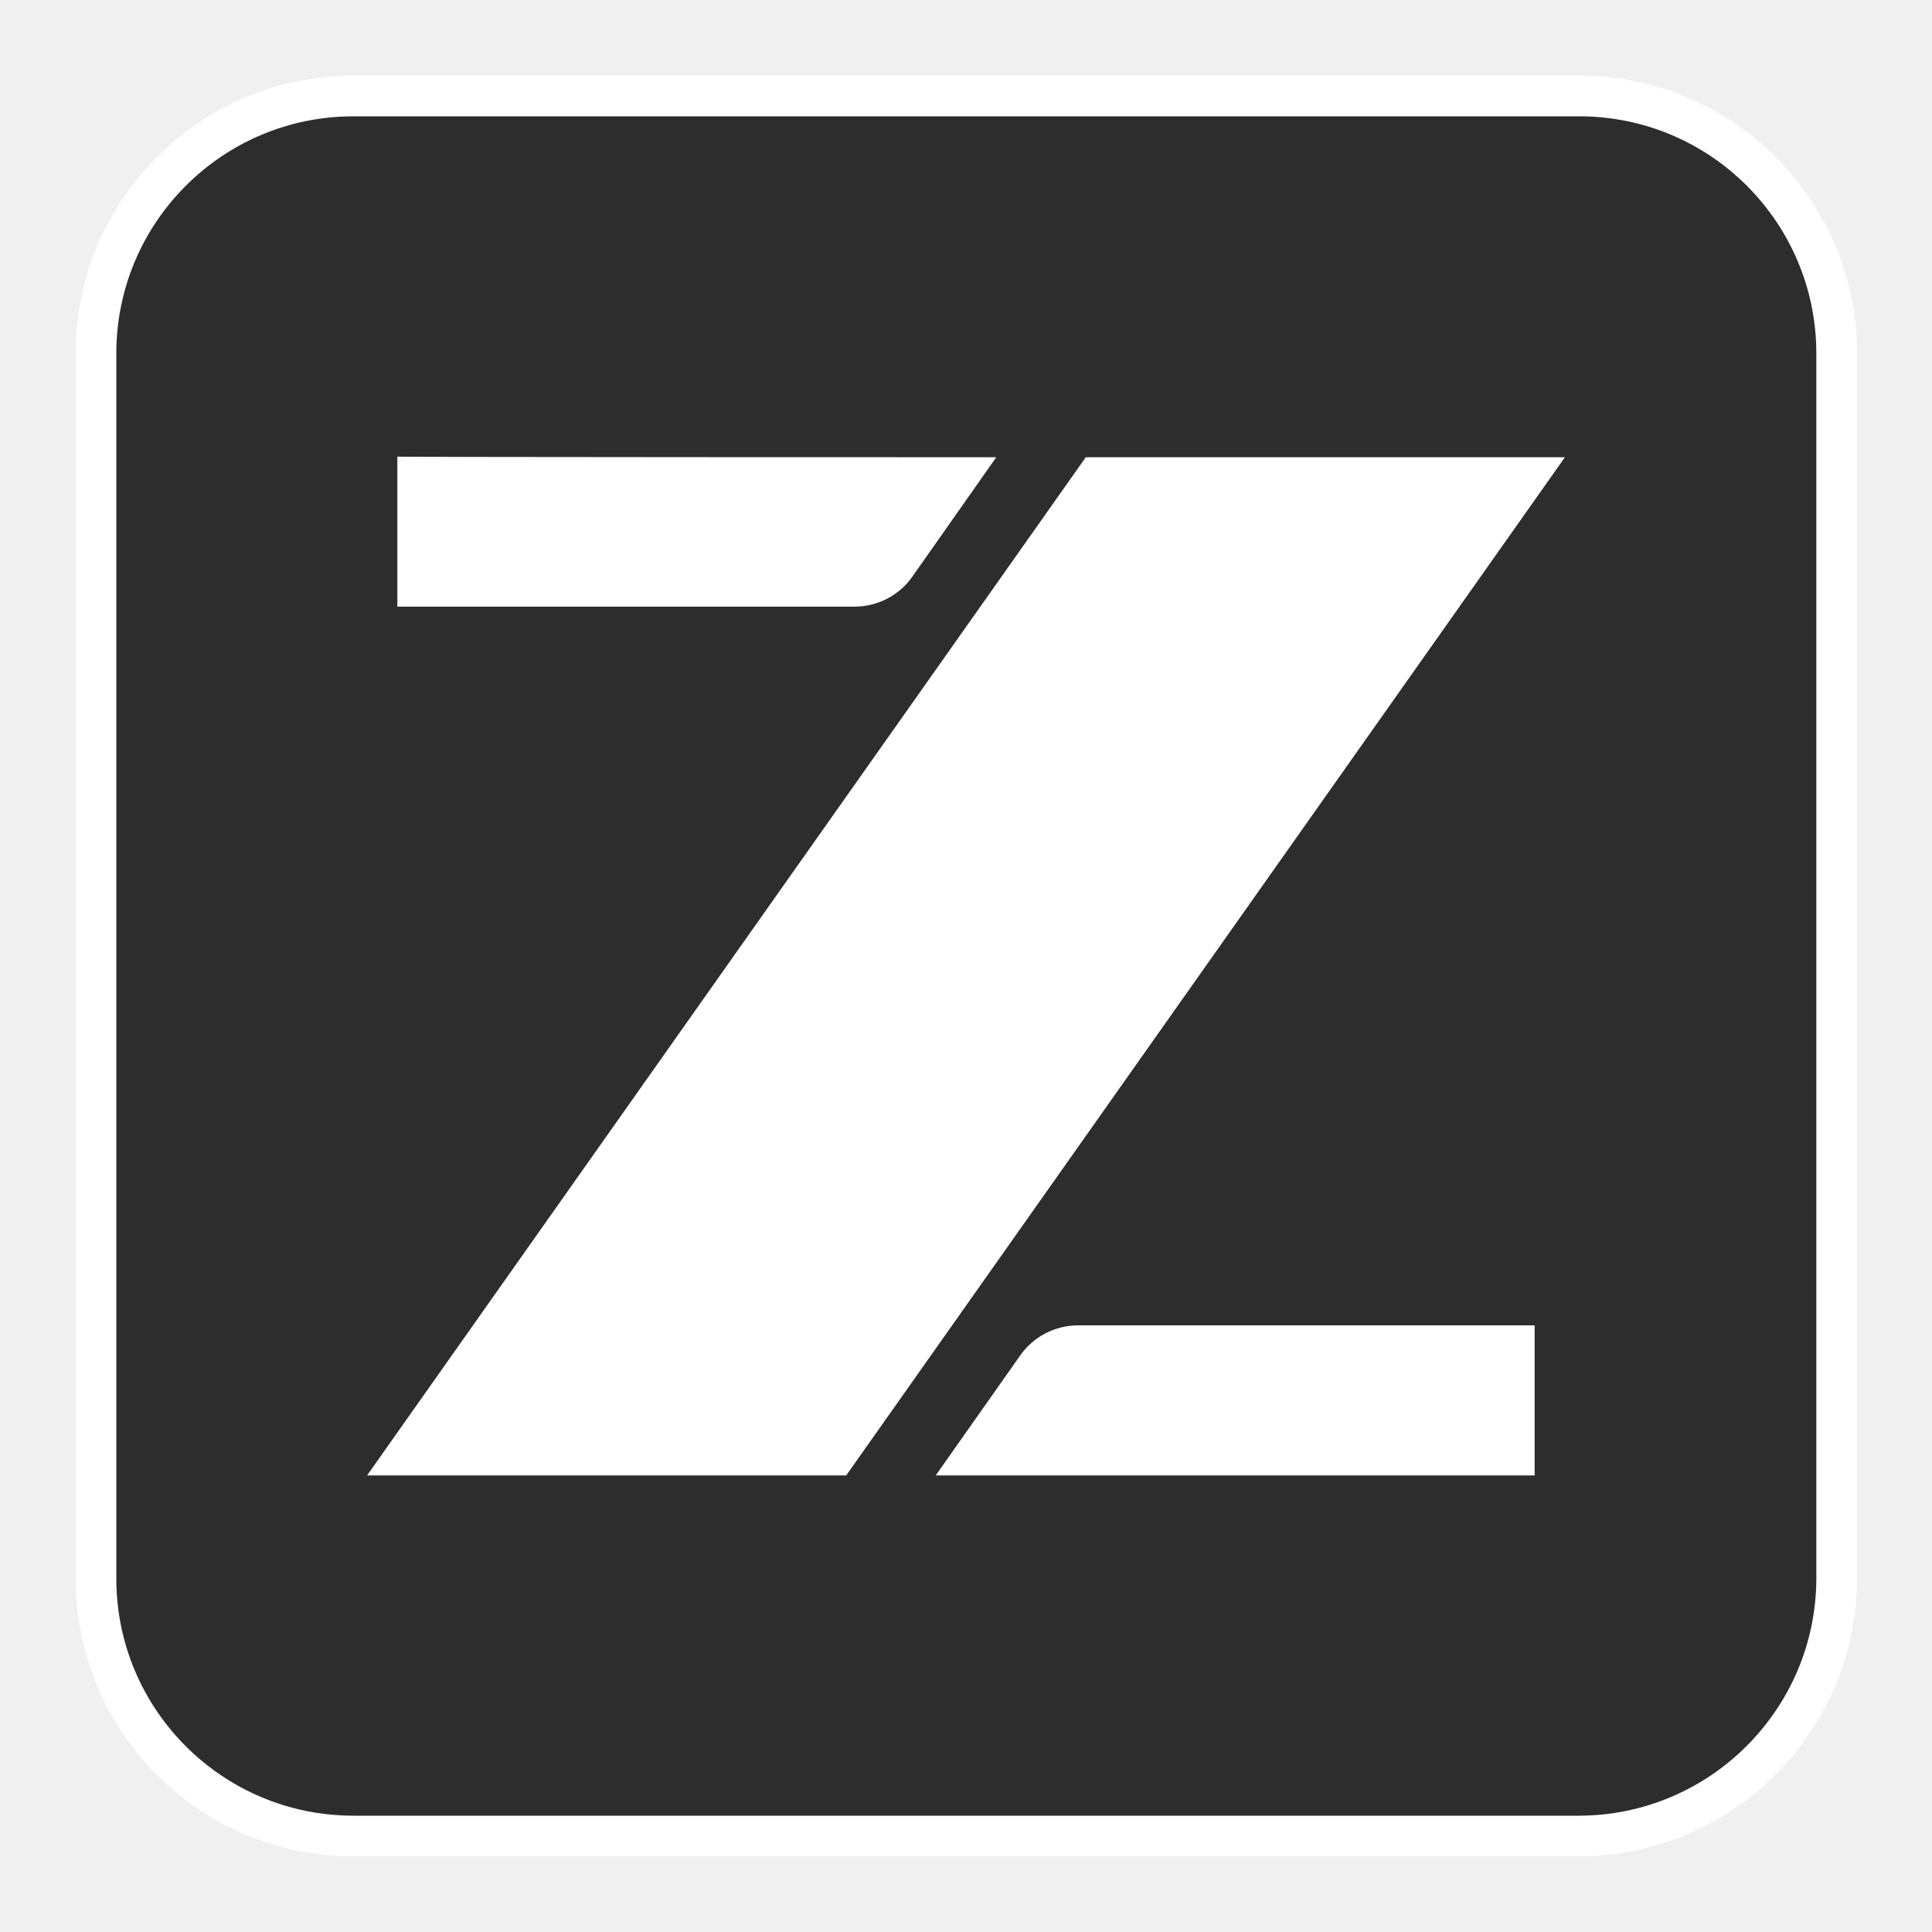
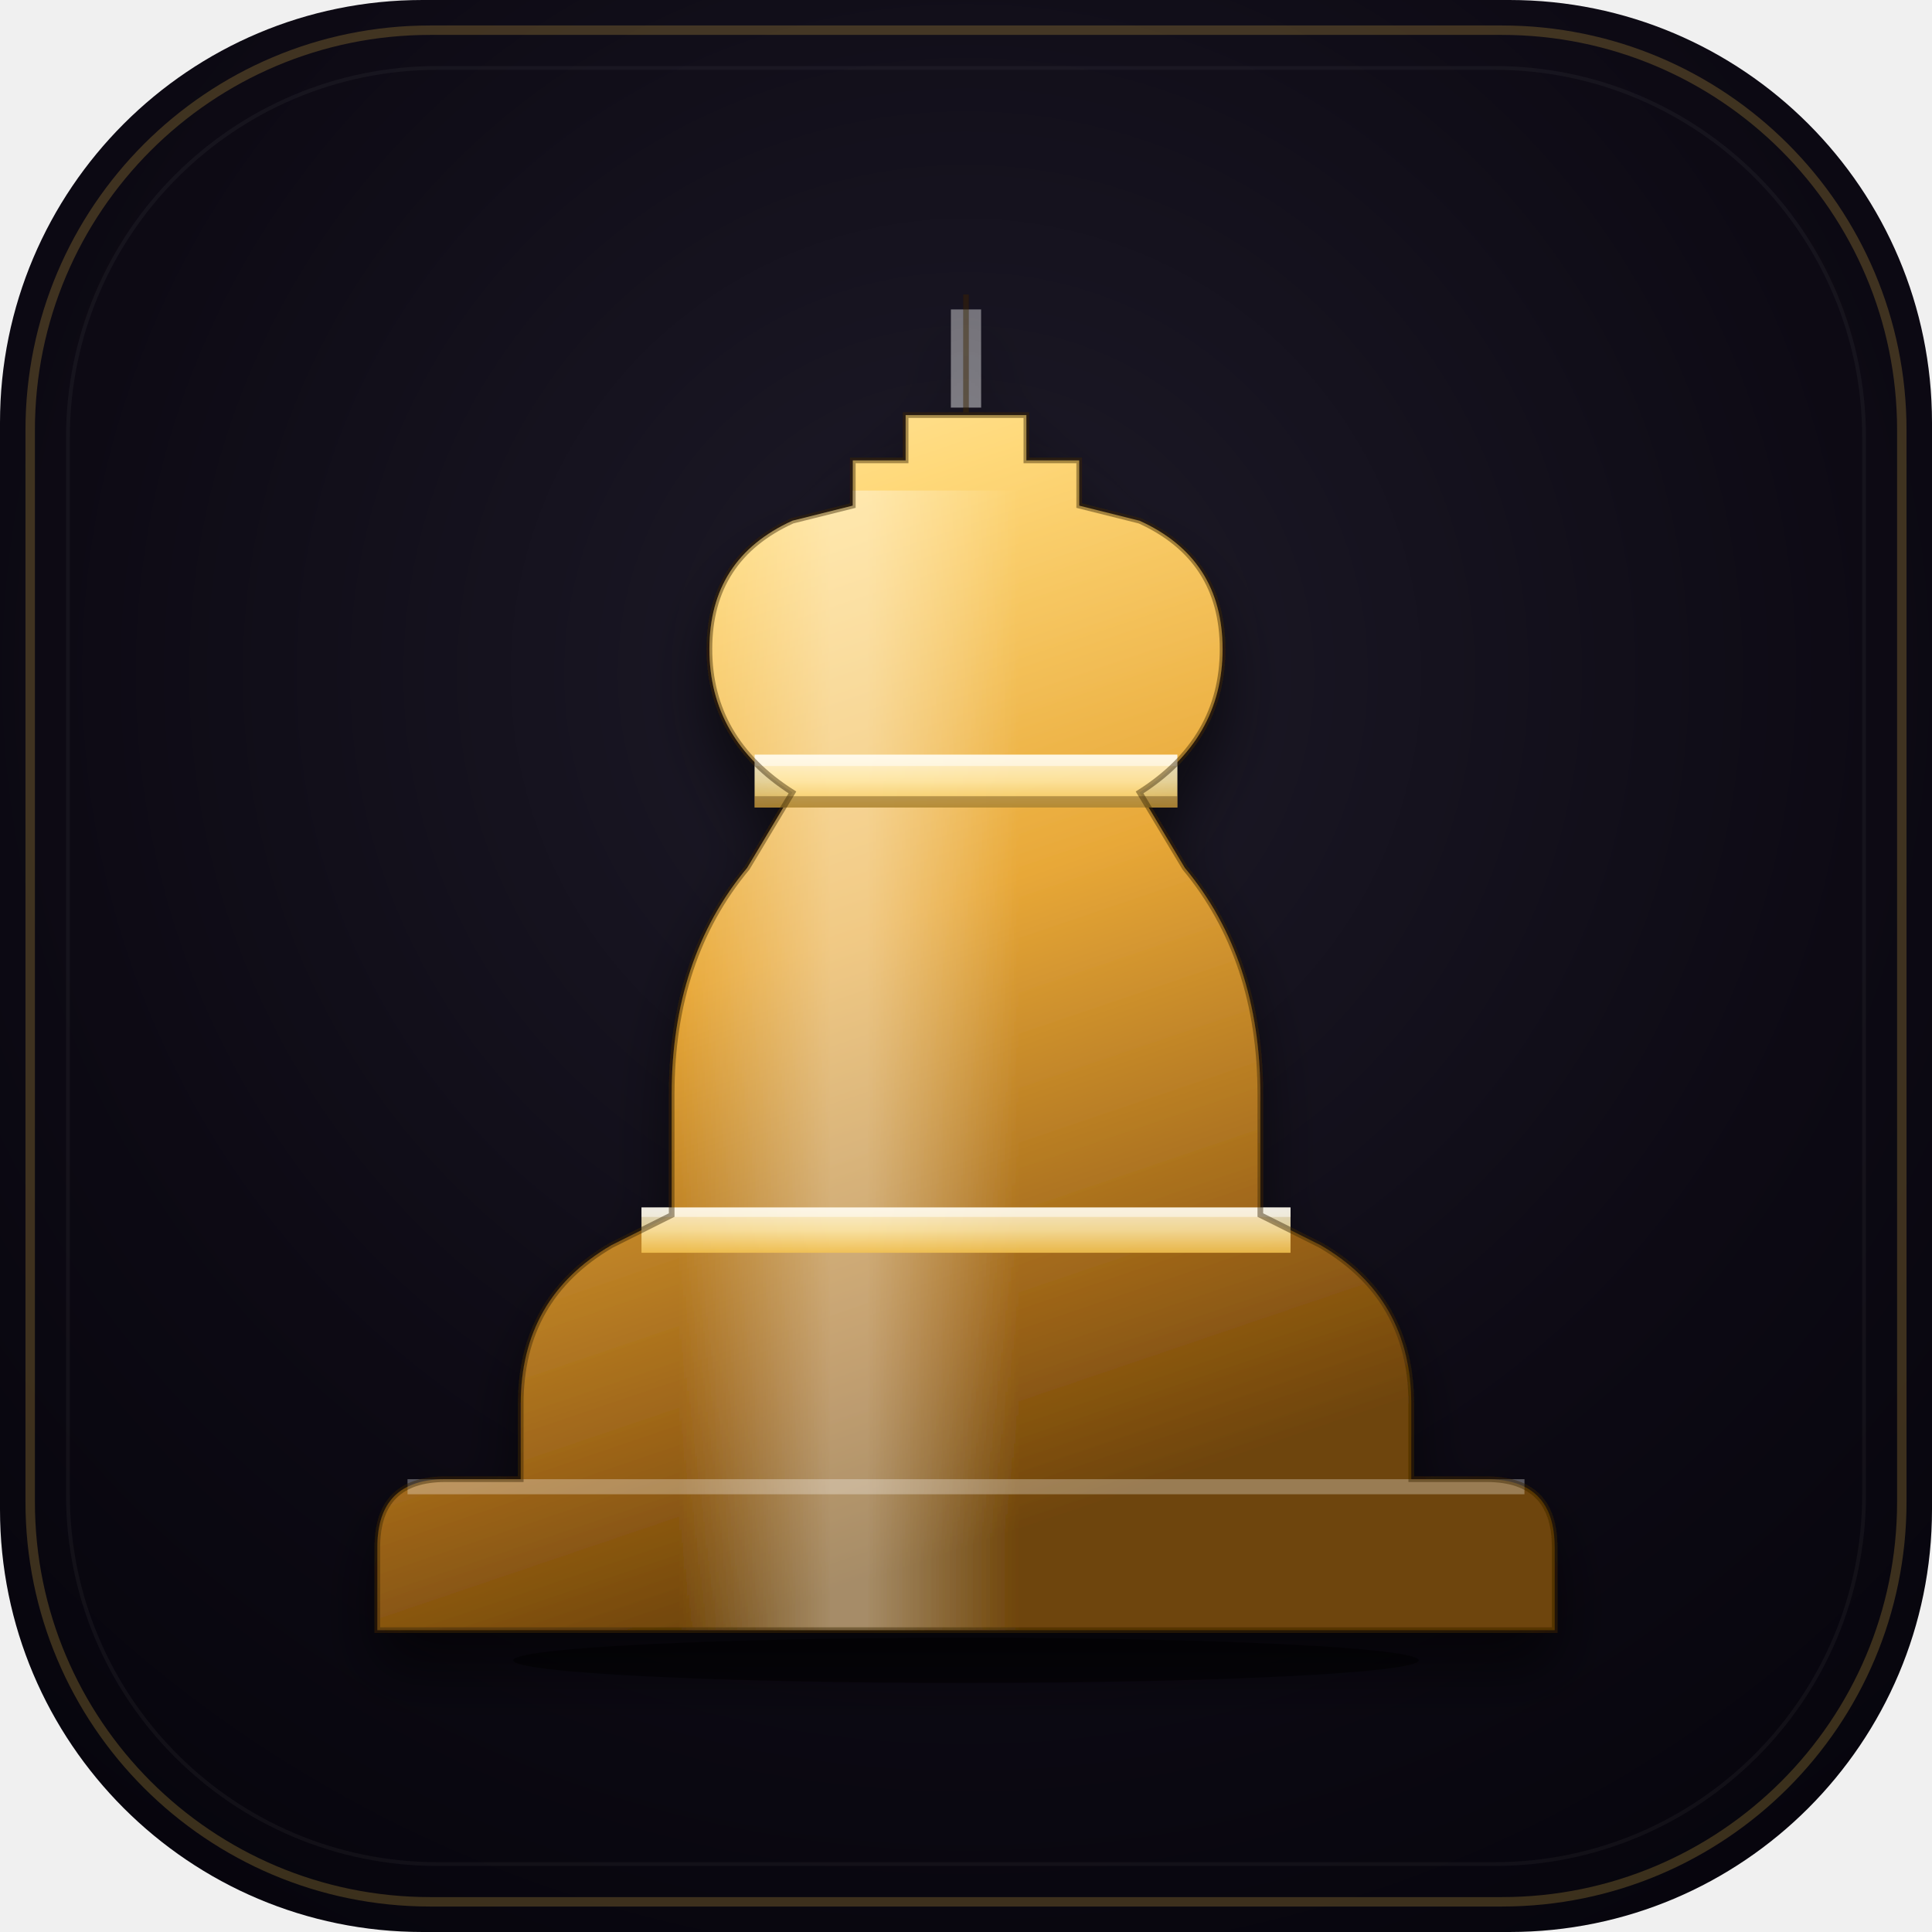
- <svg xmlns="http://www.w3.org/2000/svg" version="1.1" x="0px" y="0px" viewBox="0 0 30 30" style="enable-background:new 0 0 30 30;" xml:space="preserve">
+ <svg xmlns="http://www.w3.org/2000/svg" viewBox="0 0 512 512">
  <defs>
-     <style type="text/css">
-     .st194{fill:#2D2D2D;stroke:#FFFFFF;stroke-width:0.632;stroke-miterlimit:10;}
-     .st23{fill:#FFFFFF;}
- 
-     .z-breathe {
-       animation: breathe 2.5s ease-in-out infinite;
-     }
- 
-     @keyframes breathe {
-       0%, 100% { opacity: 0.7; }
-       50% { opacity: 1; }
-     }
-   </style>
+     <radialGradient id="bg" cx="0.5" cy="0.35" r="0.85">
+       <stop offset="0%" stop-color="#1e1b29" />
+       <stop offset="55%" stop-color="#0d0a14" />
+       <stop offset="100%" stop-color="#04030a" />
+     </radialGradient>
+     <linearGradient id="gold" x1="0" y1="0" x2="0.3" y2="1">
+       <stop offset="0%" stop-color="#fff5d0" />
+       <stop offset="25%" stop-color="#ffd97a" />
+       <stop offset="55%" stop-color="#e8a838" />
+       <stop offset="85%" stop-color="#9c6418" />
+       <stop offset="100%" stop-color="#6e4408" />
+     </linearGradient>
+     <linearGradient id="goldBright" x1="0" y1="0" x2="0" y2="1">
+       <stop offset="0%" stop-color="#fff8e0" />
+       <stop offset="50%" stop-color="#ffe9a8" />
+       <stop offset="100%" stop-color="#f5c451" />
+     </linearGradient>
+     <linearGradient id="shine" x1="0" y1="0" x2="1" y2="0">
+       <stop offset="0%" stop-color="#ffffff" stop-opacity="0" />
+       <stop offset="45%" stop-color="#ffffff" stop-opacity="0.55" />
+       <stop offset="55%" stop-color="#ffffff" stop-opacity="0.55" />
+       <stop offset="100%" stop-color="#ffffff" stop-opacity="0" />
+     </linearGradient>
+     <filter id="drop" x="-20%" y="-20%" width="140%" height="140%">
+       <feGaussianBlur stdDeviation="8" in="SourceAlpha" result="blur" />
+       <feOffset dx="0" dy="10" result="offset" />
+       <feComponentTransfer in="offset" result="shadow">
+         <feFuncA type="linear" slope="0.55" />
+       </feComponentTransfer>
+       <feMerge>
+         <feMergeNode in="shadow" />
+         <feMergeNode in="SourceGraphic" />
+       </feMerge>
+     </filter>
+     <clipPath id="kingClip">
+       <path d="         M 256 78         L 256 110         L 240 110         L 240 122         L 226 122         L 226 134         L 210 138         Q 188 148 188 172         Q 188 196 210 210         L 198 230         Q 178 254 178 290         L 178 322         L 162 330         Q 138 344 138 372         L 138 392         L 118 392         Q 100 392 100 410         L 100 432         L 412 432         L 412 410         Q 412 392 394 392         L 374 392         L 374 372         Q 374 344 350 330         L 334 322         L 334 290         Q 334 254 314 230         L 302 210         Q 324 196 324 172         Q 324 148 302 138         L 286 134         L 286 122         L 272 122         L 272 110         L 256 110         Z       " />
+     </clipPath>
  </defs>
-   <g>
-     <path class="st194" d="M24.51,28.51H5.49c-2.21,0-4-1.79-4-4V5.49c0-2.21,1.79-4,4-4h19.03c2.21,0,4,1.79,4,4v19.03     C28.51,26.72,26.72,28.51,24.51,28.51z" />
-     <g class="z-breathe">
-       <path class="st23" d="M15.47,7.1l-1.3,1.85c-0.2,0.29-0.54,0.47-0.9,0.47h-7.1V7.09C6.16,7.1,15.47,7.1,15.47,7.1z" />
-       <polygon class="st23" points="24.3,7.1 13.14,22.91 5.7,22.91 16.86,7.1" />
-       <path class="st23" d="M14.53,22.91l1.31-1.86c0.2-0.29,0.54-0.47,0.9-0.47h7.09v2.33H14.53z" />
+   <rect width="512" height="512" rx="112" ry="112" fill="url(#bg)" />
+   <rect x="8" y="8" width="496" height="496" rx="106" ry="106" fill="none" stroke="#f5c451" stroke-opacity="0.22" stroke-width="2.5" />
+   <rect x="18" y="18" width="476" height="476" rx="98" ry="98" fill="none" stroke="#ffffff" stroke-opacity="0.04" stroke-width="1" />
+   <g filter="url(#drop)">
+     <path d="       M 256 78       L 256 110       L 240 110       L 240 122       L 226 122       L 226 134       L 210 138       Q 188 148 188 172       Q 188 196 210 210       L 198 230       Q 178 254 178 290       L 178 322       L 162 330       Q 138 344 138 372       L 138 392       L 118 392       Q 100 392 100 410       L 100 432       L 412 432       L 412 410       Q 412 392 394 392       L 374 392       L 374 372       Q 374 344 350 330       L 334 322       L 334 290       Q 334 254 314 230       L 302 210       Q 324 196 324 172       Q 324 148 302 138       L 286 134       L 286 122       L 272 122       L 272 110       L 256 110       Z     " fill="url(#gold)" />
+     <g clip-path="url(#kingClip)">
+       <rect x="180" y="130" width="90" height="310" fill="url(#shine)" opacity="0.7" />
    </g>
+     <rect x="200" y="200" width="112" height="14" fill="url(#goldBright)" opacity="0.85" />
+     <rect x="200" y="200" width="112" height="3" fill="#ffffff" opacity="0.5" />
+     <rect x="200" y="211" width="112" height="3" fill="#5a3a0a" opacity="0.4" />
+     <rect x="170" y="320" width="172" height="12" fill="url(#goldBright)" opacity="0.85" />
+     <rect x="170" y="320" width="172" height="2.5" fill="#ffffff" opacity="0.5" />
+     <rect x="108" y="392" width="296" height="4" fill="#ffffff" opacity="0.3" />
+     <rect x="252" y="82" width="8" height="26" fill="#ffffff" opacity="0.4" />
+     <path d="       M 256 78       L 256 110       L 240 110       L 240 122       L 226 122       L 226 134       L 210 138       Q 188 148 188 172       Q 188 196 210 210       L 198 230       Q 178 254 178 290       L 178 322       L 162 330       Q 138 344 138 372       L 138 392       L 118 392       Q 100 392 100 410       L 100 432       L 412 432       L 412 410       Q 412 392 394 392       L 374 392       L 374 372       Q 374 344 350 330       L 334 322       L 334 290       Q 334 254 314 230       L 302 210       Q 324 196 324 172       Q 324 148 302 138       L 286 134       L 286 122       L 272 122       L 272 110       L 256 110       Z     " fill="none" stroke="#3a2604" stroke-opacity="0.45" stroke-width="1.5" />
  </g>
+   <ellipse cx="256" cy="440" rx="120" ry="6" fill="#000000" opacity="0.5" />
</svg>
